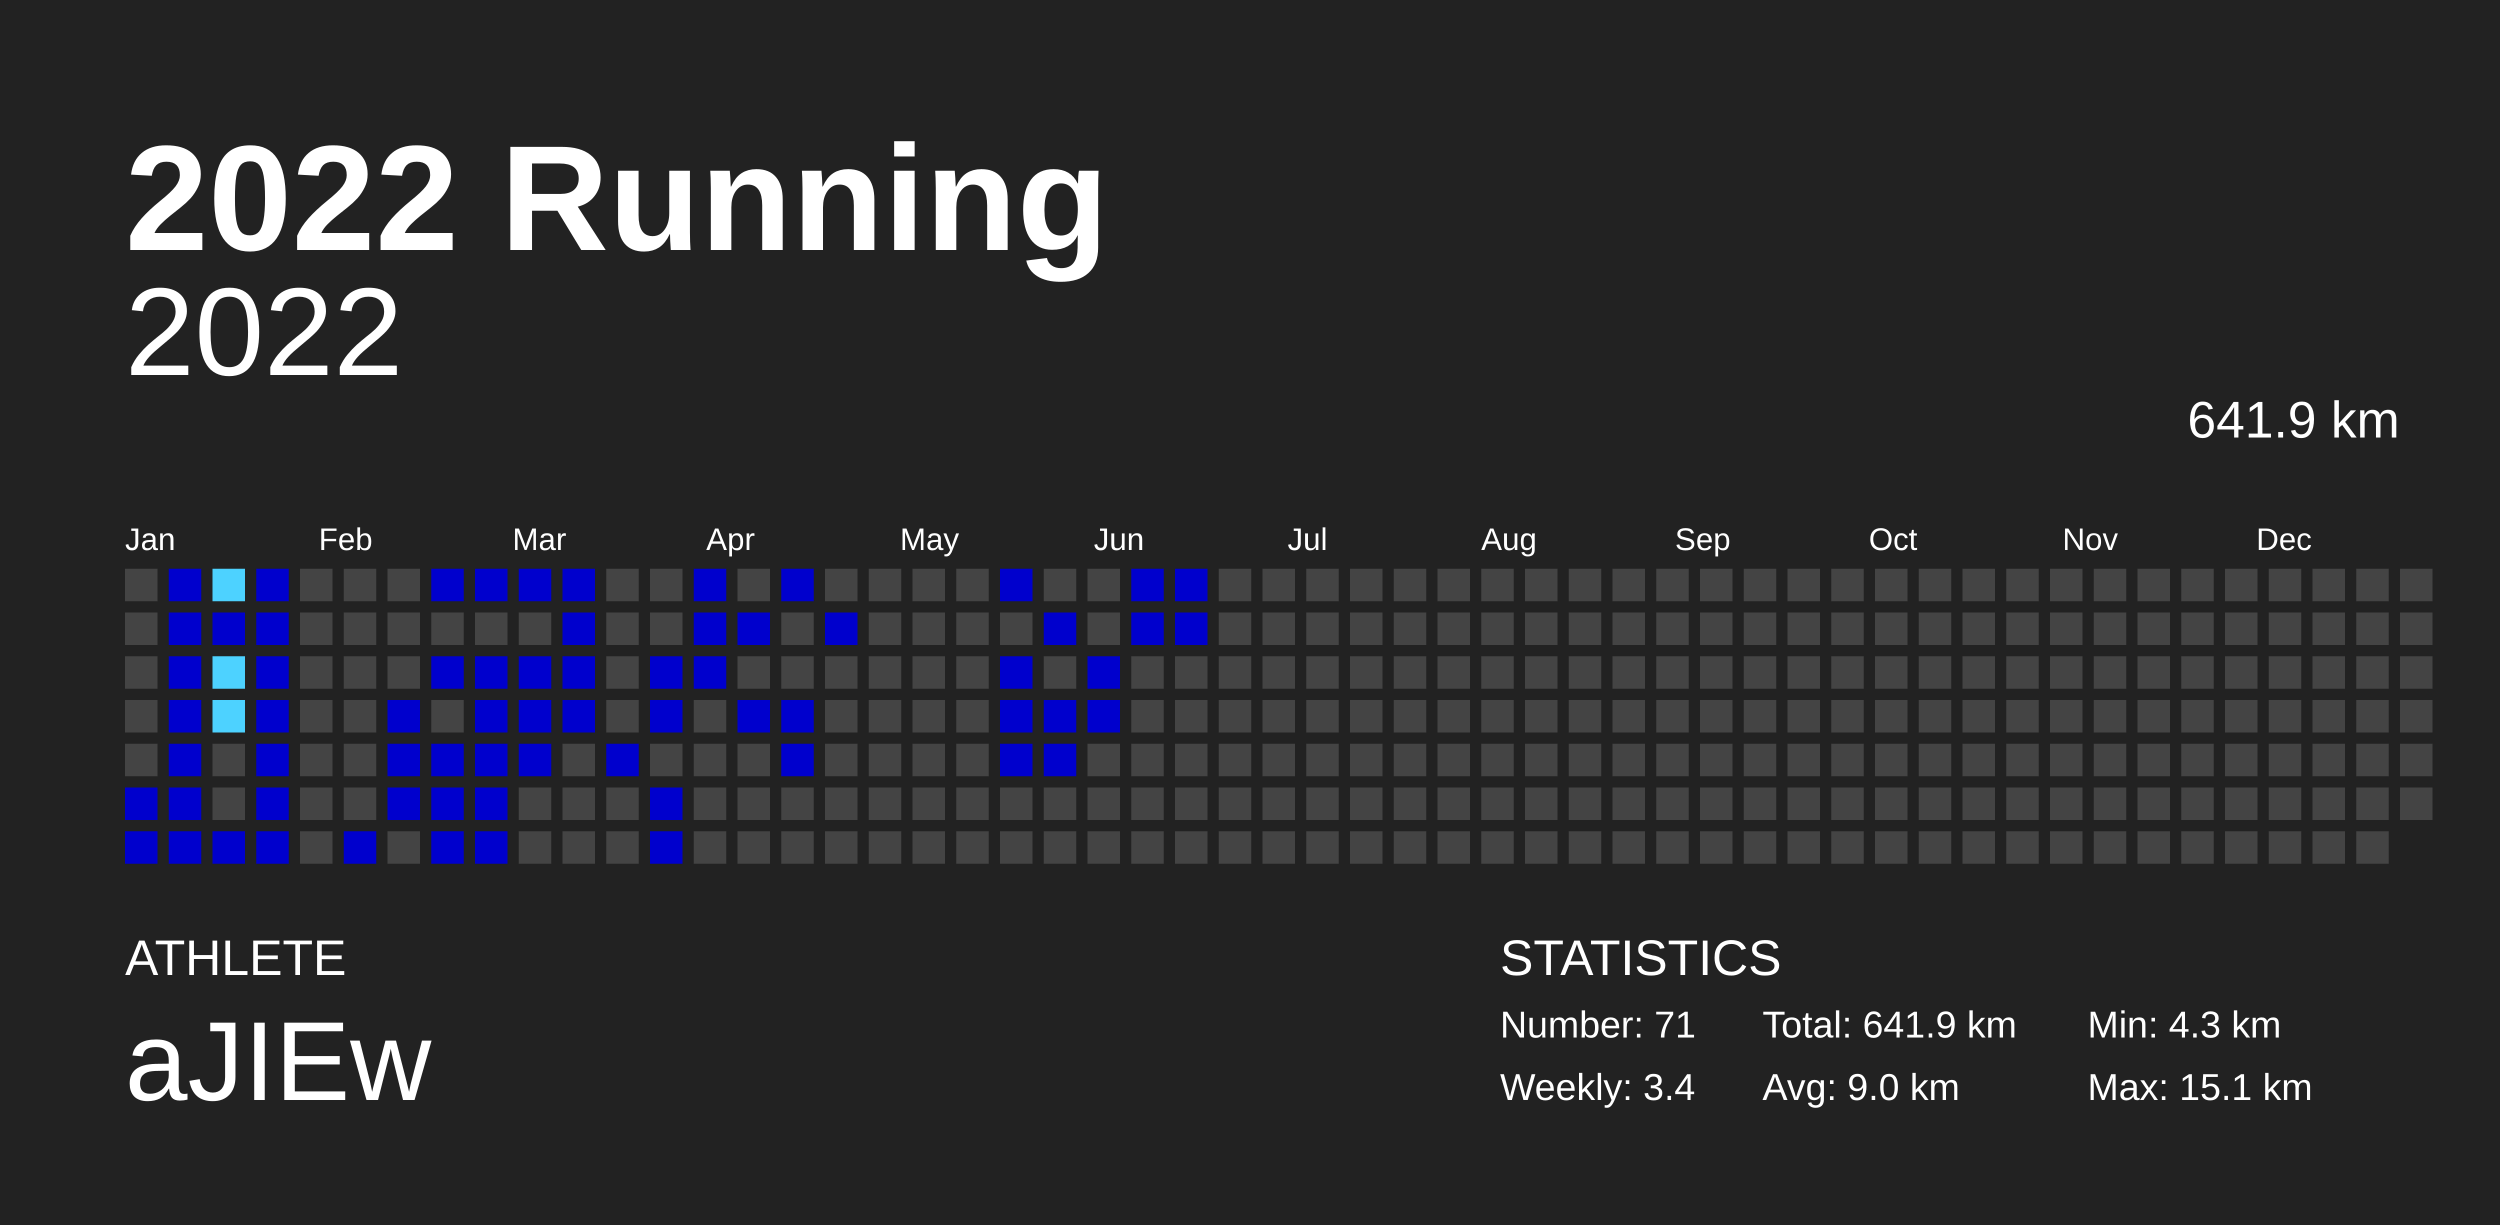
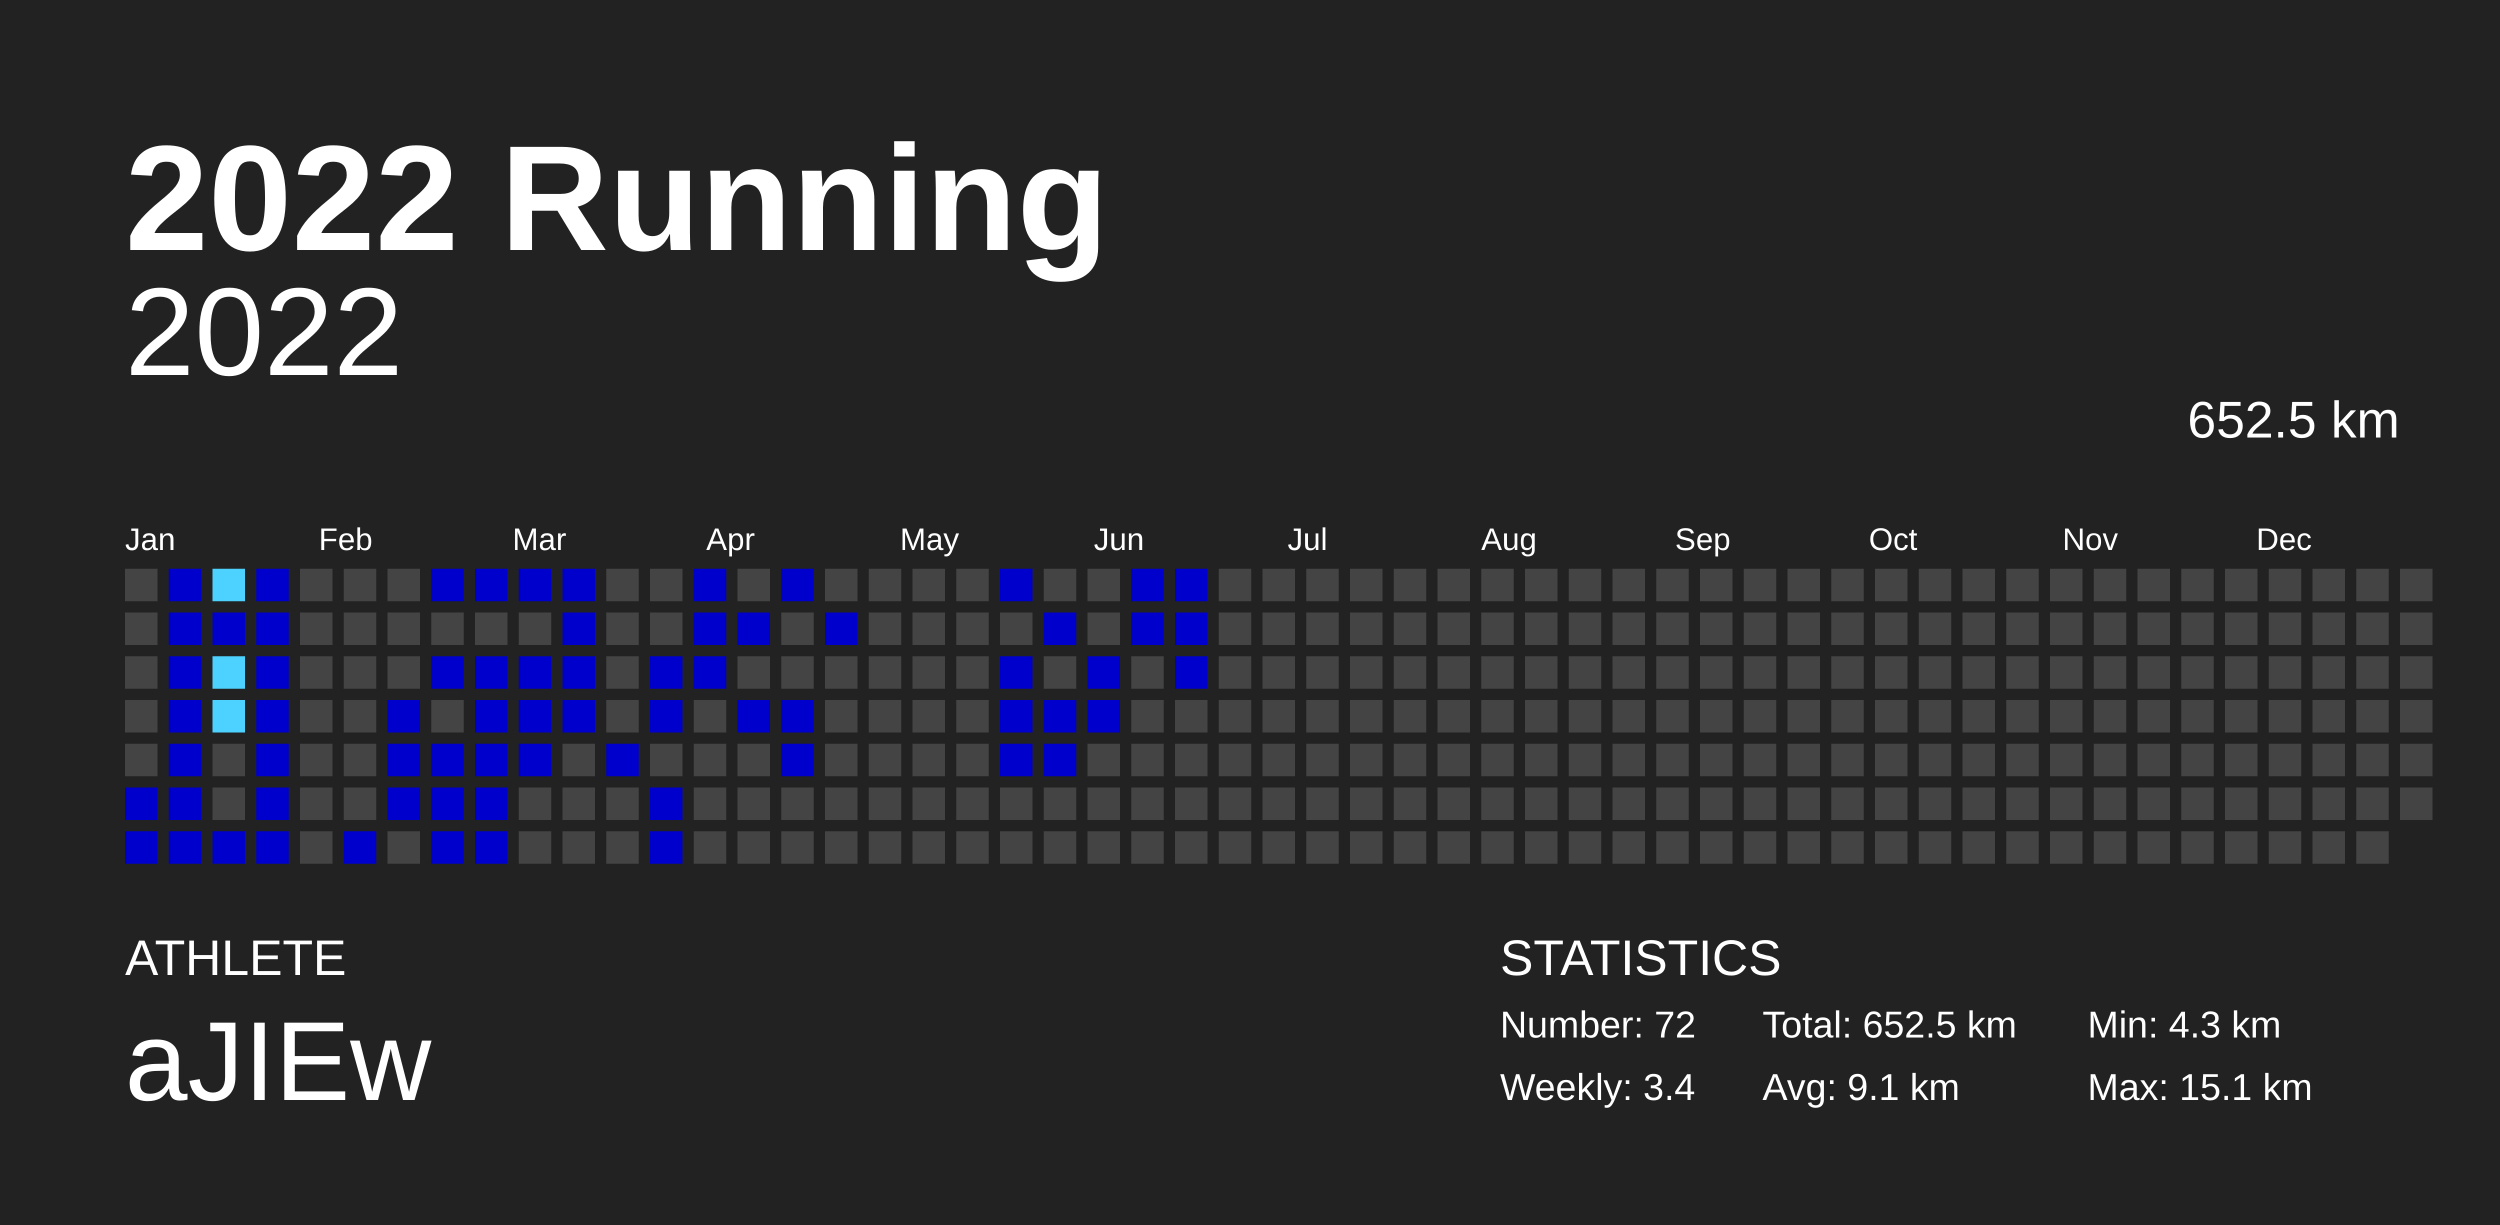
<svg xmlns="http://www.w3.org/2000/svg" baseProfile="full" height="98mm" version="1.1" viewBox="0,0,200,98" width="200mm">
  <defs />
  <rect fill="#222222" height="98" width="200" x="0" y="0" />
  <text fill="#FFFFFF" style="font-size:12px; font-family:Arial; font-weight:bold;" x="10" y="20">2022 Running</text>
  <text fill="#FFFFFF" style="font-size:4px; font-family:Arial" x="10" y="78">ATHLETE</text>
  <text fill="#FFFFFF" style="font-size:9px; font-family:Arial" x="10" y="88">aJIEw</text>
  <text fill="#FFFFFF" style="font-size:4px; font-family:Arial" x="120" y="78">STATISTICS</text>
-   <text fill="#FFFFFF" style="font-size:3px; font-family:Arial" x="120" y="83">Number: 71</text>
+   <text fill="#FFFFFF" style="font-size:3px; font-family:Arial" x="120" y="83">Number: 72</text>
  <text fill="#FFFFFF" style="font-size:3px; font-family:Arial" x="120" y="88">Weekly: 3.4</text>
-   <text fill="#FFFFFF" style="font-size:3px; font-family:Arial" x="141" y="83">Total: 641.9 km</text>
-   <text fill="#FFFFFF" style="font-size:3px; font-family:Arial" x="141" y="88">Avg: 9.0 km</text>
+   <text fill="#FFFFFF" style="font-size:3px; font-family:Arial" x="141" y="83">Total: 652.5 km</text>
+   <text fill="#FFFFFF" style="font-size:3px; font-family:Arial" x="141" y="88">Avg: 9.1 km</text>
  <text fill="#FFFFFF" style="font-size:3px; font-family:Arial" x="167" y="83">Min: 4.3 km</text>
  <text fill="#FFFFFF" style="font-size:3px; font-family:Arial" x="167" y="88">Max: 15.1 km</text>
  <text alignment-baseline="hanging" fill="#FFFFFF" style="font-size:10.0px; font-family:Arial;" x="10" y="30">2022</text>
-   <text alignment-baseline="hanging" fill="#FFFFFF" style="font-size:4.125px; font-family:Arial;" x="175" y="35">641.9 km</text>
+   <text alignment-baseline="hanging" fill="#FFFFFF" style="font-size:4.125px; font-family:Arial;" x="175" y="35">652.5 km</text>
  <text fill="#FFFFFF" style="font-size:2.5px; font-family:Arial" x="10.0" y="44">Jan</text>
  <text fill="#FFFFFF" style="font-size:2.5px; font-family:Arial" x="25.5" y="44">Feb</text>
  <text fill="#FFFFFF" style="font-size:2.5px; font-family:Arial" x="41.0" y="44">Mar</text>
  <text fill="#FFFFFF" style="font-size:2.5px; font-family:Arial" x="56.5" y="44">Apr</text>
  <text fill="#FFFFFF" style="font-size:2.5px; font-family:Arial" x="72.0" y="44">May</text>
  <text fill="#FFFFFF" style="font-size:2.5px; font-family:Arial" x="87.5" y="44">Jun</text>
  <text fill="#FFFFFF" style="font-size:2.5px; font-family:Arial" x="103.0" y="44">Jul</text>
  <text fill="#FFFFFF" style="font-size:2.5px; font-family:Arial" x="118.5" y="44">Aug</text>
  <text fill="#FFFFFF" style="font-size:2.5px; font-family:Arial" x="134.0" y="44">Sep</text>
  <text fill="#FFFFFF" style="font-size:2.5px; font-family:Arial" x="149.5" y="44">Oct</text>
  <text fill="#FFFFFF" style="font-size:2.5px; font-family:Arial" x="165.0" y="44">Nov</text>
  <text fill="#FFFFFF" style="font-size:2.5px; font-family:Arial" x="180.5" y="44">Dec</text>
  <rect fill="#444444" height="2.6" width="2.6" x="10.0" y="45.5" />
  <rect fill="#444444" height="2.6" width="2.6" x="10.0" y="49.0" />
  <rect fill="#444444" height="2.6" width="2.6" x="10.0" y="52.5" />
  <rect fill="#444444" height="2.6" width="2.6" x="10.0" y="56.0" />
  <rect fill="#444444" height="2.6" width="2.6" x="10.0" y="59.5" />
  <rect fill="mediumblue" height="2.6" width="2.6" x="10.0" y="63.0" />
  <rect fill="mediumblue" height="2.6" width="2.6" x="10.0" y="66.5" />
  <rect fill="mediumblue" height="2.6" width="2.6" x="13.5" y="45.5" />
  <rect fill="mediumblue" height="2.6" width="2.6" x="13.5" y="49.0" />
  <rect fill="mediumblue" height="2.6" width="2.6" x="13.5" y="52.5" />
  <rect fill="mediumblue" height="2.6" width="2.6" x="13.5" y="56.0" />
  <rect fill="mediumblue" height="2.6" width="2.6" x="13.5" y="59.5" />
  <rect fill="mediumblue" height="2.6" width="2.6" x="13.5" y="63.0" />
  <rect fill="mediumblue" height="2.6" width="2.6" x="13.5" y="66.5" />
  <rect fill="#4dd2ff" height="2.6" width="2.6" x="17.0" y="45.5" />
  <rect fill="mediumblue" height="2.6" width="2.6" x="17.0" y="49.0" />
  <rect fill="#4dd2ff" height="2.6" width="2.6" x="17.0" y="52.5" />
  <rect fill="#4dd2ff" height="2.6" width="2.6" x="17.0" y="56.0" />
  <rect fill="#444444" height="2.6" width="2.6" x="17.0" y="59.5" />
  <rect fill="#444444" height="2.6" width="2.6" x="17.0" y="63.0" />
  <rect fill="mediumblue" height="2.6" width="2.6" x="17.0" y="66.5" />
  <rect fill="mediumblue" height="2.6" width="2.6" x="20.5" y="45.5" />
  <rect fill="mediumblue" height="2.6" width="2.6" x="20.5" y="49.0" />
  <rect fill="mediumblue" height="2.6" width="2.6" x="20.5" y="52.5" />
  <rect fill="mediumblue" height="2.6" width="2.6" x="20.5" y="56.0" />
  <rect fill="mediumblue" height="2.6" width="2.6" x="20.5" y="59.5" />
  <rect fill="mediumblue" height="2.6" width="2.6" x="20.5" y="63.0" />
  <rect fill="mediumblue" height="2.6" width="2.6" x="20.5" y="66.5" />
  <rect fill="#444444" height="2.6" width="2.6" x="24.0" y="45.5" />
  <rect fill="#444444" height="2.6" width="2.6" x="24.0" y="49.0" />
  <rect fill="#444444" height="2.6" width="2.6" x="24.0" y="52.5" />
  <rect fill="#444444" height="2.6" width="2.6" x="24.0" y="56.0" />
  <rect fill="#444444" height="2.6" width="2.6" x="24.0" y="59.5" />
  <rect fill="#444444" height="2.6" width="2.6" x="24.0" y="63.0" />
  <rect fill="#444444" height="2.6" width="2.6" x="24.0" y="66.5" />
  <rect fill="#444444" height="2.6" width="2.6" x="27.5" y="45.5" />
  <rect fill="#444444" height="2.6" width="2.6" x="27.5" y="49.0" />
  <rect fill="#444444" height="2.6" width="2.6" x="27.5" y="52.5" />
  <rect fill="#444444" height="2.6" width="2.6" x="27.5" y="56.0" />
  <rect fill="#444444" height="2.6" width="2.6" x="27.5" y="59.5" />
  <rect fill="#444444" height="2.6" width="2.6" x="27.5" y="63.0" />
  <rect fill="mediumblue" height="2.6" width="2.6" x="27.5" y="66.5" />
  <rect fill="#444444" height="2.6" width="2.6" x="31.0" y="45.5" />
  <rect fill="#444444" height="2.6" width="2.6" x="31.0" y="49.0" />
  <rect fill="#444444" height="2.6" width="2.6" x="31.0" y="52.5" />
  <rect fill="mediumblue" height="2.6" width="2.6" x="31.0" y="56.0" />
  <rect fill="mediumblue" height="2.6" width="2.6" x="31.0" y="59.5" />
  <rect fill="mediumblue" height="2.6" width="2.6" x="31.0" y="63.0" />
  <rect fill="#444444" height="2.6" width="2.6" x="31.0" y="66.5" />
  <rect fill="mediumblue" height="2.6" width="2.6" x="34.5" y="45.5" />
  <rect fill="#444444" height="2.6" width="2.6" x="34.5" y="49.0" />
  <rect fill="mediumblue" height="2.6" width="2.6" x="34.5" y="52.5" />
  <rect fill="#444444" height="2.6" width="2.6" x="34.5" y="56.0" />
  <rect fill="mediumblue" height="2.6" width="2.6" x="34.5" y="59.5" />
  <rect fill="mediumblue" height="2.6" width="2.6" x="34.5" y="63.0" />
  <rect fill="mediumblue" height="2.6" width="2.6" x="34.5" y="66.5" />
  <rect fill="mediumblue" height="2.6" width="2.6" x="38.0" y="45.5" />
  <rect fill="#444444" height="2.6" width="2.6" x="38.0" y="49.0" />
  <rect fill="mediumblue" height="2.6" width="2.6" x="38.0" y="52.5" />
  <rect fill="mediumblue" height="2.6" width="2.6" x="38.0" y="56.0" />
  <rect fill="mediumblue" height="2.6" width="2.6" x="38.0" y="59.5" />
  <rect fill="mediumblue" height="2.6" width="2.6" x="38.0" y="63.0" />
  <rect fill="mediumblue" height="2.6" width="2.6" x="38.0" y="66.5" />
  <rect fill="mediumblue" height="2.6" width="2.6" x="41.5" y="45.5" />
  <rect fill="#444444" height="2.6" width="2.6" x="41.5" y="49.0" />
  <rect fill="mediumblue" height="2.6" width="2.6" x="41.5" y="52.5" />
  <rect fill="mediumblue" height="2.6" width="2.6" x="41.5" y="56.0" />
  <rect fill="mediumblue" height="2.6" width="2.6" x="41.5" y="59.5" />
  <rect fill="#444444" height="2.6" width="2.6" x="41.5" y="63.0" />
  <rect fill="#444444" height="2.6" width="2.6" x="41.5" y="66.5" />
  <rect fill="mediumblue" height="2.6" width="2.6" x="45.0" y="45.5" />
  <rect fill="mediumblue" height="2.6" width="2.6" x="45.0" y="49.0" />
  <rect fill="mediumblue" height="2.6" width="2.6" x="45.0" y="52.5" />
  <rect fill="mediumblue" height="2.6" width="2.6" x="45.0" y="56.0" />
  <rect fill="#444444" height="2.6" width="2.6" x="45.0" y="59.5" />
  <rect fill="#444444" height="2.6" width="2.6" x="45.0" y="63.0" />
  <rect fill="#444444" height="2.6" width="2.6" x="45.0" y="66.5" />
  <rect fill="#444444" height="2.6" width="2.6" x="48.5" y="45.5" />
  <rect fill="#444444" height="2.6" width="2.6" x="48.5" y="49.0" />
  <rect fill="#444444" height="2.6" width="2.6" x="48.5" y="52.5" />
  <rect fill="#444444" height="2.6" width="2.6" x="48.5" y="56.0" />
  <rect fill="mediumblue" height="2.6" width="2.6" x="48.5" y="59.5" />
  <rect fill="#444444" height="2.6" width="2.6" x="48.5" y="63.0" />
  <rect fill="#444444" height="2.6" width="2.6" x="48.5" y="66.5" />
  <rect fill="#444444" height="2.6" width="2.6" x="52.0" y="45.5" />
  <rect fill="#444444" height="2.6" width="2.6" x="52.0" y="49.0" />
  <rect fill="mediumblue" height="2.6" width="2.6" x="52.0" y="52.5" />
  <rect fill="mediumblue" height="2.6" width="2.6" x="52.0" y="56.0" />
  <rect fill="#444444" height="2.6" width="2.6" x="52.0" y="59.5" />
  <rect fill="mediumblue" height="2.6" width="2.6" x="52.0" y="63.0" />
  <rect fill="mediumblue" height="2.6" width="2.6" x="52.0" y="66.5" />
  <rect fill="mediumblue" height="2.6" width="2.6" x="55.5" y="45.5" />
  <rect fill="mediumblue" height="2.6" width="2.6" x="55.5" y="49.0" />
  <rect fill="mediumblue" height="2.6" width="2.6" x="55.5" y="52.5" />
  <rect fill="#444444" height="2.6" width="2.6" x="55.5" y="56.0" />
  <rect fill="#444444" height="2.6" width="2.6" x="55.5" y="59.5" />
  <rect fill="#444444" height="2.6" width="2.6" x="55.5" y="63.0" />
  <rect fill="#444444" height="2.6" width="2.6" x="55.5" y="66.5" />
  <rect fill="#444444" height="2.6" width="2.6" x="59.0" y="45.5" />
  <rect fill="mediumblue" height="2.6" width="2.6" x="59.0" y="49.0" />
  <rect fill="#444444" height="2.6" width="2.6" x="59.0" y="52.5" />
  <rect fill="mediumblue" height="2.6" width="2.6" x="59.0" y="56.0" />
  <rect fill="#444444" height="2.6" width="2.6" x="59.0" y="59.5" />
  <rect fill="#444444" height="2.6" width="2.6" x="59.0" y="63.0" />
  <rect fill="#444444" height="2.6" width="2.6" x="59.0" y="66.5" />
  <rect fill="mediumblue" height="2.6" width="2.6" x="62.5" y="45.5" />
  <rect fill="#444444" height="2.6" width="2.6" x="62.5" y="49.0" />
  <rect fill="#444444" height="2.6" width="2.6" x="62.5" y="52.5" />
  <rect fill="mediumblue" height="2.6" width="2.6" x="62.5" y="56.0" />
  <rect fill="mediumblue" height="2.6" width="2.6" x="62.5" y="59.5" />
  <rect fill="#444444" height="2.6" width="2.6" x="62.5" y="63.0" />
  <rect fill="#444444" height="2.6" width="2.6" x="62.5" y="66.5" />
  <rect fill="#444444" height="2.6" width="2.6" x="66.0" y="45.5" />
  <rect fill="mediumblue" height="2.6" width="2.6" x="66.0" y="49.0" />
  <rect fill="#444444" height="2.6" width="2.6" x="66.0" y="52.5" />
  <rect fill="#444444" height="2.6" width="2.6" x="66.0" y="56.0" />
  <rect fill="#444444" height="2.6" width="2.6" x="66.0" y="59.5" />
  <rect fill="#444444" height="2.6" width="2.6" x="66.0" y="63.0" />
  <rect fill="#444444" height="2.6" width="2.6" x="66.0" y="66.5" />
  <rect fill="#444444" height="2.6" width="2.6" x="69.5" y="45.5" />
  <rect fill="#444444" height="2.6" width="2.6" x="69.5" y="49.0" />
  <rect fill="#444444" height="2.6" width="2.6" x="69.5" y="52.5" />
  <rect fill="#444444" height="2.6" width="2.6" x="69.5" y="56.0" />
  <rect fill="#444444" height="2.6" width="2.6" x="69.5" y="59.5" />
  <rect fill="#444444" height="2.6" width="2.6" x="69.5" y="63.0" />
  <rect fill="#444444" height="2.6" width="2.6" x="69.5" y="66.5" />
  <rect fill="#444444" height="2.6" width="2.6" x="73.0" y="45.5" />
  <rect fill="#444444" height="2.6" width="2.6" x="73.0" y="49.0" />
  <rect fill="#444444" height="2.6" width="2.6" x="73.0" y="52.5" />
  <rect fill="#444444" height="2.6" width="2.6" x="73.0" y="56.0" />
  <rect fill="#444444" height="2.6" width="2.6" x="73.0" y="59.5" />
  <rect fill="#444444" height="2.6" width="2.6" x="73.0" y="63.0" />
  <rect fill="#444444" height="2.6" width="2.6" x="73.0" y="66.5" />
  <rect fill="#444444" height="2.6" width="2.6" x="76.5" y="45.5" />
  <rect fill="#444444" height="2.6" width="2.6" x="76.5" y="49.0" />
  <rect fill="#444444" height="2.6" width="2.6" x="76.5" y="52.5" />
  <rect fill="#444444" height="2.6" width="2.6" x="76.5" y="56.0" />
  <rect fill="#444444" height="2.6" width="2.6" x="76.5" y="59.5" />
  <rect fill="#444444" height="2.6" width="2.6" x="76.5" y="63.0" />
  <rect fill="#444444" height="2.6" width="2.6" x="76.5" y="66.5" />
  <rect fill="mediumblue" height="2.6" width="2.6" x="80.0" y="45.5" />
  <rect fill="#444444" height="2.6" width="2.6" x="80.0" y="49.0" />
  <rect fill="mediumblue" height="2.6" width="2.6" x="80.0" y="52.5" />
  <rect fill="mediumblue" height="2.6" width="2.6" x="80.0" y="56.0" />
  <rect fill="mediumblue" height="2.6" width="2.6" x="80.0" y="59.5" />
  <rect fill="#444444" height="2.6" width="2.6" x="80.0" y="63.0" />
  <rect fill="#444444" height="2.6" width="2.6" x="80.0" y="66.5" />
  <rect fill="#444444" height="2.6" width="2.6" x="83.5" y="45.5" />
  <rect fill="mediumblue" height="2.6" width="2.6" x="83.5" y="49.0" />
  <rect fill="#444444" height="2.6" width="2.6" x="83.5" y="52.5" />
  <rect fill="mediumblue" height="2.6" width="2.6" x="83.5" y="56.0" />
  <rect fill="mediumblue" height="2.6" width="2.6" x="83.5" y="59.5" />
  <rect fill="#444444" height="2.6" width="2.6" x="83.5" y="63.0" />
  <rect fill="#444444" height="2.6" width="2.6" x="83.5" y="66.5" />
  <rect fill="#444444" height="2.6" width="2.6" x="87.0" y="45.5" />
  <rect fill="#444444" height="2.6" width="2.6" x="87.0" y="49.0" />
  <rect fill="mediumblue" height="2.6" width="2.6" x="87.0" y="52.5" />
  <rect fill="mediumblue" height="2.6" width="2.6" x="87.0" y="56.0" />
  <rect fill="#444444" height="2.6" width="2.6" x="87.0" y="59.5" />
  <rect fill="#444444" height="2.6" width="2.6" x="87.0" y="63.0" />
  <rect fill="#444444" height="2.6" width="2.6" x="87.0" y="66.5" />
  <rect fill="mediumblue" height="2.6" width="2.6" x="90.5" y="45.5" />
  <rect fill="mediumblue" height="2.6" width="2.6" x="90.5" y="49.0" />
  <rect fill="#444444" height="2.6" width="2.6" x="90.5" y="52.5" />
  <rect fill="#444444" height="2.6" width="2.6" x="90.5" y="56.0" />
  <rect fill="#444444" height="2.6" width="2.6" x="90.5" y="59.5" />
  <rect fill="#444444" height="2.6" width="2.6" x="90.5" y="63.0" />
  <rect fill="#444444" height="2.6" width="2.6" x="90.5" y="66.5" />
  <rect fill="mediumblue" height="2.6" width="2.6" x="94.0" y="45.5" />
  <rect fill="mediumblue" height="2.6" width="2.6" x="94.0" y="49.0" />
-   <rect fill="#444444" height="2.6" width="2.6" x="94.0" y="52.5" />
+   <rect fill="mediumblue" height="2.6" width="2.6" x="94.0" y="52.5" />
  <rect fill="#444444" height="2.6" width="2.6" x="94.0" y="56.0" />
  <rect fill="#444444" height="2.6" width="2.6" x="94.0" y="59.5" />
  <rect fill="#444444" height="2.6" width="2.6" x="94.0" y="63.0" />
  <rect fill="#444444" height="2.6" width="2.6" x="94.0" y="66.5" />
  <rect fill="#444444" height="2.6" width="2.6" x="97.5" y="45.5" />
  <rect fill="#444444" height="2.6" width="2.6" x="97.5" y="49.0" />
  <rect fill="#444444" height="2.6" width="2.6" x="97.5" y="52.5" />
  <rect fill="#444444" height="2.6" width="2.6" x="97.5" y="56.0" />
  <rect fill="#444444" height="2.6" width="2.6" x="97.5" y="59.5" />
  <rect fill="#444444" height="2.6" width="2.6" x="97.5" y="63.0" />
  <rect fill="#444444" height="2.6" width="2.6" x="97.5" y="66.5" />
  <rect fill="#444444" height="2.6" width="2.6" x="101.0" y="45.5" />
  <rect fill="#444444" height="2.6" width="2.6" x="101.0" y="49.0" />
  <rect fill="#444444" height="2.6" width="2.6" x="101.0" y="52.5" />
  <rect fill="#444444" height="2.6" width="2.6" x="101.0" y="56.0" />
  <rect fill="#444444" height="2.6" width="2.6" x="101.0" y="59.5" />
  <rect fill="#444444" height="2.6" width="2.6" x="101.0" y="63.0" />
  <rect fill="#444444" height="2.6" width="2.6" x="101.0" y="66.5" />
  <rect fill="#444444" height="2.6" width="2.6" x="104.5" y="45.5" />
  <rect fill="#444444" height="2.6" width="2.6" x="104.5" y="49.0" />
  <rect fill="#444444" height="2.6" width="2.6" x="104.5" y="52.5" />
  <rect fill="#444444" height="2.6" width="2.6" x="104.5" y="56.0" />
  <rect fill="#444444" height="2.6" width="2.6" x="104.5" y="59.5" />
  <rect fill="#444444" height="2.6" width="2.6" x="104.5" y="63.0" />
  <rect fill="#444444" height="2.6" width="2.6" x="104.5" y="66.5" />
  <rect fill="#444444" height="2.6" width="2.6" x="108.0" y="45.5" />
  <rect fill="#444444" height="2.6" width="2.6" x="108.0" y="49.0" />
  <rect fill="#444444" height="2.6" width="2.6" x="108.0" y="52.5" />
  <rect fill="#444444" height="2.6" width="2.6" x="108.0" y="56.0" />
  <rect fill="#444444" height="2.6" width="2.6" x="108.0" y="59.5" />
  <rect fill="#444444" height="2.6" width="2.6" x="108.0" y="63.0" />
  <rect fill="#444444" height="2.6" width="2.6" x="108.0" y="66.5" />
  <rect fill="#444444" height="2.6" width="2.6" x="111.5" y="45.5" />
  <rect fill="#444444" height="2.6" width="2.6" x="111.5" y="49.0" />
  <rect fill="#444444" height="2.6" width="2.6" x="111.5" y="52.5" />
  <rect fill="#444444" height="2.6" width="2.6" x="111.5" y="56.0" />
  <rect fill="#444444" height="2.6" width="2.6" x="111.5" y="59.5" />
  <rect fill="#444444" height="2.6" width="2.6" x="111.5" y="63.0" />
  <rect fill="#444444" height="2.6" width="2.6" x="111.5" y="66.5" />
  <rect fill="#444444" height="2.6" width="2.6" x="115.0" y="45.5" />
  <rect fill="#444444" height="2.6" width="2.6" x="115.0" y="49.0" />
  <rect fill="#444444" height="2.6" width="2.6" x="115.0" y="52.5" />
  <rect fill="#444444" height="2.6" width="2.6" x="115.0" y="56.0" />
  <rect fill="#444444" height="2.6" width="2.6" x="115.0" y="59.5" />
  <rect fill="#444444" height="2.6" width="2.6" x="115.0" y="63.0" />
  <rect fill="#444444" height="2.6" width="2.6" x="115.0" y="66.5" />
  <rect fill="#444444" height="2.6" width="2.6" x="118.5" y="45.5" />
  <rect fill="#444444" height="2.6" width="2.6" x="118.5" y="49.0" />
  <rect fill="#444444" height="2.6" width="2.6" x="118.5" y="52.5" />
  <rect fill="#444444" height="2.6" width="2.6" x="118.5" y="56.0" />
  <rect fill="#444444" height="2.6" width="2.6" x="118.5" y="59.5" />
  <rect fill="#444444" height="2.6" width="2.6" x="118.5" y="63.0" />
  <rect fill="#444444" height="2.6" width="2.6" x="118.5" y="66.5" />
  <rect fill="#444444" height="2.6" width="2.6" x="122.0" y="45.5" />
  <rect fill="#444444" height="2.6" width="2.6" x="122.0" y="49.0" />
  <rect fill="#444444" height="2.6" width="2.6" x="122.0" y="52.5" />
  <rect fill="#444444" height="2.6" width="2.6" x="122.0" y="56.0" />
  <rect fill="#444444" height="2.6" width="2.6" x="122.0" y="59.5" />
  <rect fill="#444444" height="2.6" width="2.6" x="122.0" y="63.0" />
  <rect fill="#444444" height="2.6" width="2.6" x="122.0" y="66.5" />
  <rect fill="#444444" height="2.6" width="2.6" x="125.5" y="45.5" />
  <rect fill="#444444" height="2.6" width="2.6" x="125.5" y="49.0" />
  <rect fill="#444444" height="2.6" width="2.6" x="125.5" y="52.5" />
  <rect fill="#444444" height="2.6" width="2.6" x="125.5" y="56.0" />
  <rect fill="#444444" height="2.6" width="2.6" x="125.5" y="59.5" />
  <rect fill="#444444" height="2.6" width="2.6" x="125.5" y="63.0" />
  <rect fill="#444444" height="2.6" width="2.6" x="125.5" y="66.5" />
  <rect fill="#444444" height="2.6" width="2.6" x="129.0" y="45.5" />
  <rect fill="#444444" height="2.6" width="2.6" x="129.0" y="49.0" />
  <rect fill="#444444" height="2.6" width="2.6" x="129.0" y="52.5" />
  <rect fill="#444444" height="2.6" width="2.6" x="129.0" y="56.0" />
  <rect fill="#444444" height="2.6" width="2.6" x="129.0" y="59.5" />
  <rect fill="#444444" height="2.6" width="2.6" x="129.0" y="63.0" />
  <rect fill="#444444" height="2.6" width="2.6" x="129.0" y="66.5" />
  <rect fill="#444444" height="2.6" width="2.6" x="132.5" y="45.5" />
  <rect fill="#444444" height="2.6" width="2.6" x="132.5" y="49.0" />
  <rect fill="#444444" height="2.6" width="2.6" x="132.5" y="52.5" />
  <rect fill="#444444" height="2.6" width="2.6" x="132.5" y="56.0" />
  <rect fill="#444444" height="2.6" width="2.6" x="132.5" y="59.5" />
  <rect fill="#444444" height="2.6" width="2.6" x="132.5" y="63.0" />
  <rect fill="#444444" height="2.6" width="2.6" x="132.5" y="66.5" />
  <rect fill="#444444" height="2.6" width="2.6" x="136.0" y="45.5" />
  <rect fill="#444444" height="2.6" width="2.6" x="136.0" y="49.0" />
  <rect fill="#444444" height="2.6" width="2.6" x="136.0" y="52.5" />
  <rect fill="#444444" height="2.6" width="2.6" x="136.0" y="56.0" />
  <rect fill="#444444" height="2.6" width="2.6" x="136.0" y="59.5" />
  <rect fill="#444444" height="2.6" width="2.6" x="136.0" y="63.0" />
  <rect fill="#444444" height="2.6" width="2.6" x="136.0" y="66.5" />
  <rect fill="#444444" height="2.6" width="2.6" x="139.5" y="45.5" />
  <rect fill="#444444" height="2.6" width="2.6" x="139.5" y="49.0" />
  <rect fill="#444444" height="2.6" width="2.6" x="139.5" y="52.5" />
  <rect fill="#444444" height="2.6" width="2.6" x="139.5" y="56.0" />
  <rect fill="#444444" height="2.6" width="2.6" x="139.5" y="59.5" />
  <rect fill="#444444" height="2.6" width="2.6" x="139.5" y="63.0" />
  <rect fill="#444444" height="2.6" width="2.6" x="139.5" y="66.5" />
  <rect fill="#444444" height="2.6" width="2.6" x="143.0" y="45.5" />
  <rect fill="#444444" height="2.6" width="2.6" x="143.0" y="49.0" />
  <rect fill="#444444" height="2.6" width="2.6" x="143.0" y="52.5" />
  <rect fill="#444444" height="2.6" width="2.6" x="143.0" y="56.0" />
  <rect fill="#444444" height="2.6" width="2.6" x="143.0" y="59.5" />
  <rect fill="#444444" height="2.6" width="2.6" x="143.0" y="63.0" />
  <rect fill="#444444" height="2.6" width="2.6" x="143.0" y="66.5" />
  <rect fill="#444444" height="2.6" width="2.6" x="146.5" y="45.5" />
  <rect fill="#444444" height="2.6" width="2.6" x="146.5" y="49.0" />
  <rect fill="#444444" height="2.6" width="2.6" x="146.5" y="52.5" />
  <rect fill="#444444" height="2.6" width="2.6" x="146.5" y="56.0" />
  <rect fill="#444444" height="2.6" width="2.6" x="146.5" y="59.5" />
  <rect fill="#444444" height="2.6" width="2.6" x="146.5" y="63.0" />
  <rect fill="#444444" height="2.6" width="2.6" x="146.5" y="66.5" />
  <rect fill="#444444" height="2.6" width="2.6" x="150.0" y="45.5" />
  <rect fill="#444444" height="2.6" width="2.6" x="150.0" y="49.0" />
  <rect fill="#444444" height="2.6" width="2.6" x="150.0" y="52.5" />
  <rect fill="#444444" height="2.6" width="2.6" x="150.0" y="56.0" />
  <rect fill="#444444" height="2.6" width="2.6" x="150.0" y="59.5" />
  <rect fill="#444444" height="2.6" width="2.6" x="150.0" y="63.0" />
  <rect fill="#444444" height="2.6" width="2.6" x="150.0" y="66.5" />
  <rect fill="#444444" height="2.6" width="2.6" x="153.5" y="45.5" />
  <rect fill="#444444" height="2.6" width="2.6" x="153.5" y="49.0" />
  <rect fill="#444444" height="2.6" width="2.6" x="153.5" y="52.5" />
  <rect fill="#444444" height="2.6" width="2.6" x="153.5" y="56.0" />
  <rect fill="#444444" height="2.6" width="2.6" x="153.5" y="59.5" />
  <rect fill="#444444" height="2.6" width="2.6" x="153.5" y="63.0" />
  <rect fill="#444444" height="2.6" width="2.6" x="153.5" y="66.5" />
  <rect fill="#444444" height="2.6" width="2.6" x="157.0" y="45.5" />
  <rect fill="#444444" height="2.6" width="2.6" x="157.0" y="49.0" />
  <rect fill="#444444" height="2.6" width="2.6" x="157.0" y="52.5" />
  <rect fill="#444444" height="2.6" width="2.6" x="157.0" y="56.0" />
  <rect fill="#444444" height="2.6" width="2.6" x="157.0" y="59.5" />
  <rect fill="#444444" height="2.6" width="2.6" x="157.0" y="63.0" />
  <rect fill="#444444" height="2.6" width="2.6" x="157.0" y="66.5" />
  <rect fill="#444444" height="2.6" width="2.6" x="160.5" y="45.5" />
  <rect fill="#444444" height="2.6" width="2.6" x="160.5" y="49.0" />
  <rect fill="#444444" height="2.6" width="2.6" x="160.5" y="52.5" />
  <rect fill="#444444" height="2.6" width="2.6" x="160.5" y="56.0" />
  <rect fill="#444444" height="2.6" width="2.6" x="160.5" y="59.5" />
  <rect fill="#444444" height="2.6" width="2.6" x="160.5" y="63.0" />
  <rect fill="#444444" height="2.6" width="2.6" x="160.5" y="66.5" />
  <rect fill="#444444" height="2.6" width="2.6" x="164.0" y="45.5" />
  <rect fill="#444444" height="2.6" width="2.6" x="164.0" y="49.0" />
  <rect fill="#444444" height="2.6" width="2.6" x="164.0" y="52.5" />
  <rect fill="#444444" height="2.6" width="2.6" x="164.0" y="56.0" />
  <rect fill="#444444" height="2.6" width="2.6" x="164.0" y="59.5" />
  <rect fill="#444444" height="2.6" width="2.6" x="164.0" y="63.0" />
  <rect fill="#444444" height="2.6" width="2.6" x="164.0" y="66.5" />
  <rect fill="#444444" height="2.6" width="2.6" x="167.5" y="45.5" />
  <rect fill="#444444" height="2.6" width="2.6" x="167.5" y="49.0" />
  <rect fill="#444444" height="2.6" width="2.6" x="167.5" y="52.5" />
  <rect fill="#444444" height="2.6" width="2.6" x="167.5" y="56.0" />
  <rect fill="#444444" height="2.6" width="2.6" x="167.5" y="59.5" />
  <rect fill="#444444" height="2.6" width="2.6" x="167.5" y="63.0" />
  <rect fill="#444444" height="2.6" width="2.6" x="167.5" y="66.5" />
  <rect fill="#444444" height="2.6" width="2.6" x="171.0" y="45.5" />
  <rect fill="#444444" height="2.6" width="2.6" x="171.0" y="49.0" />
  <rect fill="#444444" height="2.6" width="2.6" x="171.0" y="52.5" />
  <rect fill="#444444" height="2.6" width="2.6" x="171.0" y="56.0" />
  <rect fill="#444444" height="2.6" width="2.6" x="171.0" y="59.5" />
  <rect fill="#444444" height="2.6" width="2.6" x="171.0" y="63.0" />
  <rect fill="#444444" height="2.6" width="2.6" x="171.0" y="66.5" />
  <rect fill="#444444" height="2.6" width="2.6" x="174.5" y="45.5" />
  <rect fill="#444444" height="2.6" width="2.6" x="174.5" y="49.0" />
  <rect fill="#444444" height="2.6" width="2.6" x="174.5" y="52.5" />
  <rect fill="#444444" height="2.6" width="2.6" x="174.5" y="56.0" />
  <rect fill="#444444" height="2.6" width="2.6" x="174.5" y="59.5" />
  <rect fill="#444444" height="2.6" width="2.6" x="174.5" y="63.0" />
  <rect fill="#444444" height="2.6" width="2.6" x="174.5" y="66.5" />
  <rect fill="#444444" height="2.6" width="2.6" x="178.0" y="45.5" />
  <rect fill="#444444" height="2.6" width="2.6" x="178.0" y="49.0" />
  <rect fill="#444444" height="2.6" width="2.6" x="178.0" y="52.5" />
  <rect fill="#444444" height="2.6" width="2.6" x="178.0" y="56.0" />
  <rect fill="#444444" height="2.6" width="2.6" x="178.0" y="59.5" />
  <rect fill="#444444" height="2.6" width="2.6" x="178.0" y="63.0" />
  <rect fill="#444444" height="2.6" width="2.6" x="178.0" y="66.5" />
  <rect fill="#444444" height="2.6" width="2.6" x="181.5" y="45.5" />
  <rect fill="#444444" height="2.6" width="2.6" x="181.5" y="49.0" />
  <rect fill="#444444" height="2.6" width="2.6" x="181.5" y="52.5" />
  <rect fill="#444444" height="2.6" width="2.6" x="181.5" y="56.0" />
  <rect fill="#444444" height="2.6" width="2.6" x="181.5" y="59.5" />
  <rect fill="#444444" height="2.6" width="2.6" x="181.5" y="63.0" />
  <rect fill="#444444" height="2.6" width="2.6" x="181.5" y="66.5" />
  <rect fill="#444444" height="2.6" width="2.6" x="185.0" y="45.5" />
  <rect fill="#444444" height="2.6" width="2.6" x="185.0" y="49.0" />
  <rect fill="#444444" height="2.6" width="2.6" x="185.0" y="52.5" />
  <rect fill="#444444" height="2.6" width="2.6" x="185.0" y="56.0" />
  <rect fill="#444444" height="2.6" width="2.6" x="185.0" y="59.5" />
  <rect fill="#444444" height="2.6" width="2.6" x="185.0" y="63.0" />
  <rect fill="#444444" height="2.6" width="2.6" x="185.0" y="66.5" />
  <rect fill="#444444" height="2.6" width="2.6" x="188.5" y="45.5" />
  <rect fill="#444444" height="2.6" width="2.6" x="188.5" y="49.0" />
  <rect fill="#444444" height="2.6" width="2.6" x="188.5" y="52.5" />
  <rect fill="#444444" height="2.6" width="2.6" x="188.5" y="56.0" />
  <rect fill="#444444" height="2.6" width="2.6" x="188.5" y="59.5" />
  <rect fill="#444444" height="2.6" width="2.6" x="188.5" y="63.0" />
  <rect fill="#444444" height="2.6" width="2.6" x="188.5" y="66.5" />
  <rect fill="#444444" height="2.6" width="2.6" x="192.0" y="45.5" />
  <rect fill="#444444" height="2.6" width="2.6" x="192.0" y="49.0" />
  <rect fill="#444444" height="2.6" width="2.6" x="192.0" y="52.5" />
  <rect fill="#444444" height="2.6" width="2.6" x="192.0" y="56.0" />
  <rect fill="#444444" height="2.6" width="2.6" x="192.0" y="59.5" />
  <rect fill="#444444" height="2.6" width="2.6" x="192.0" y="63.0" />
</svg>
